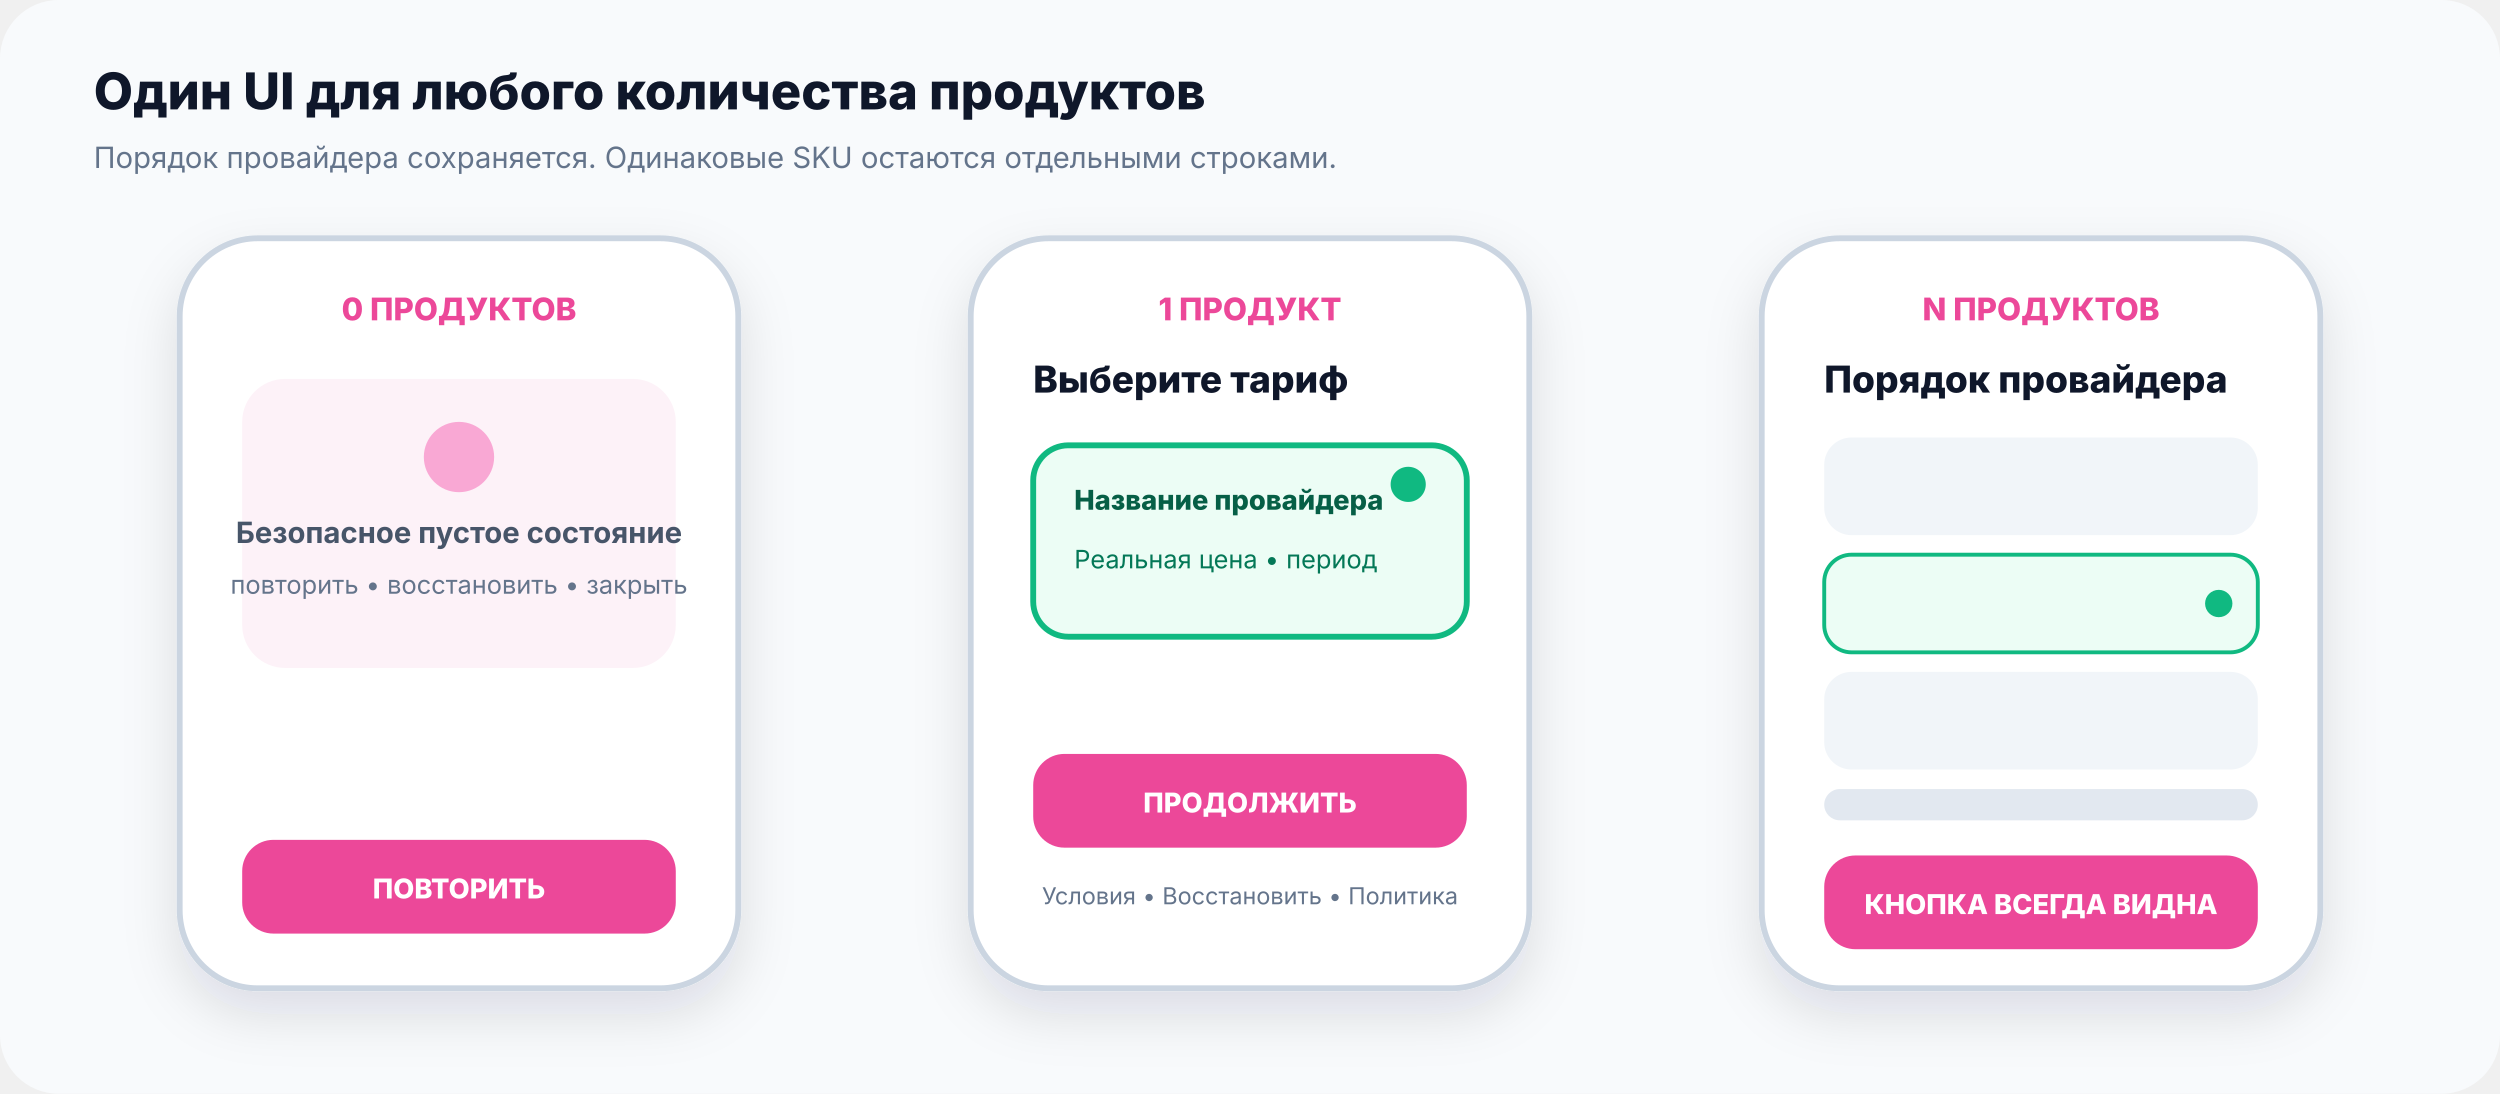
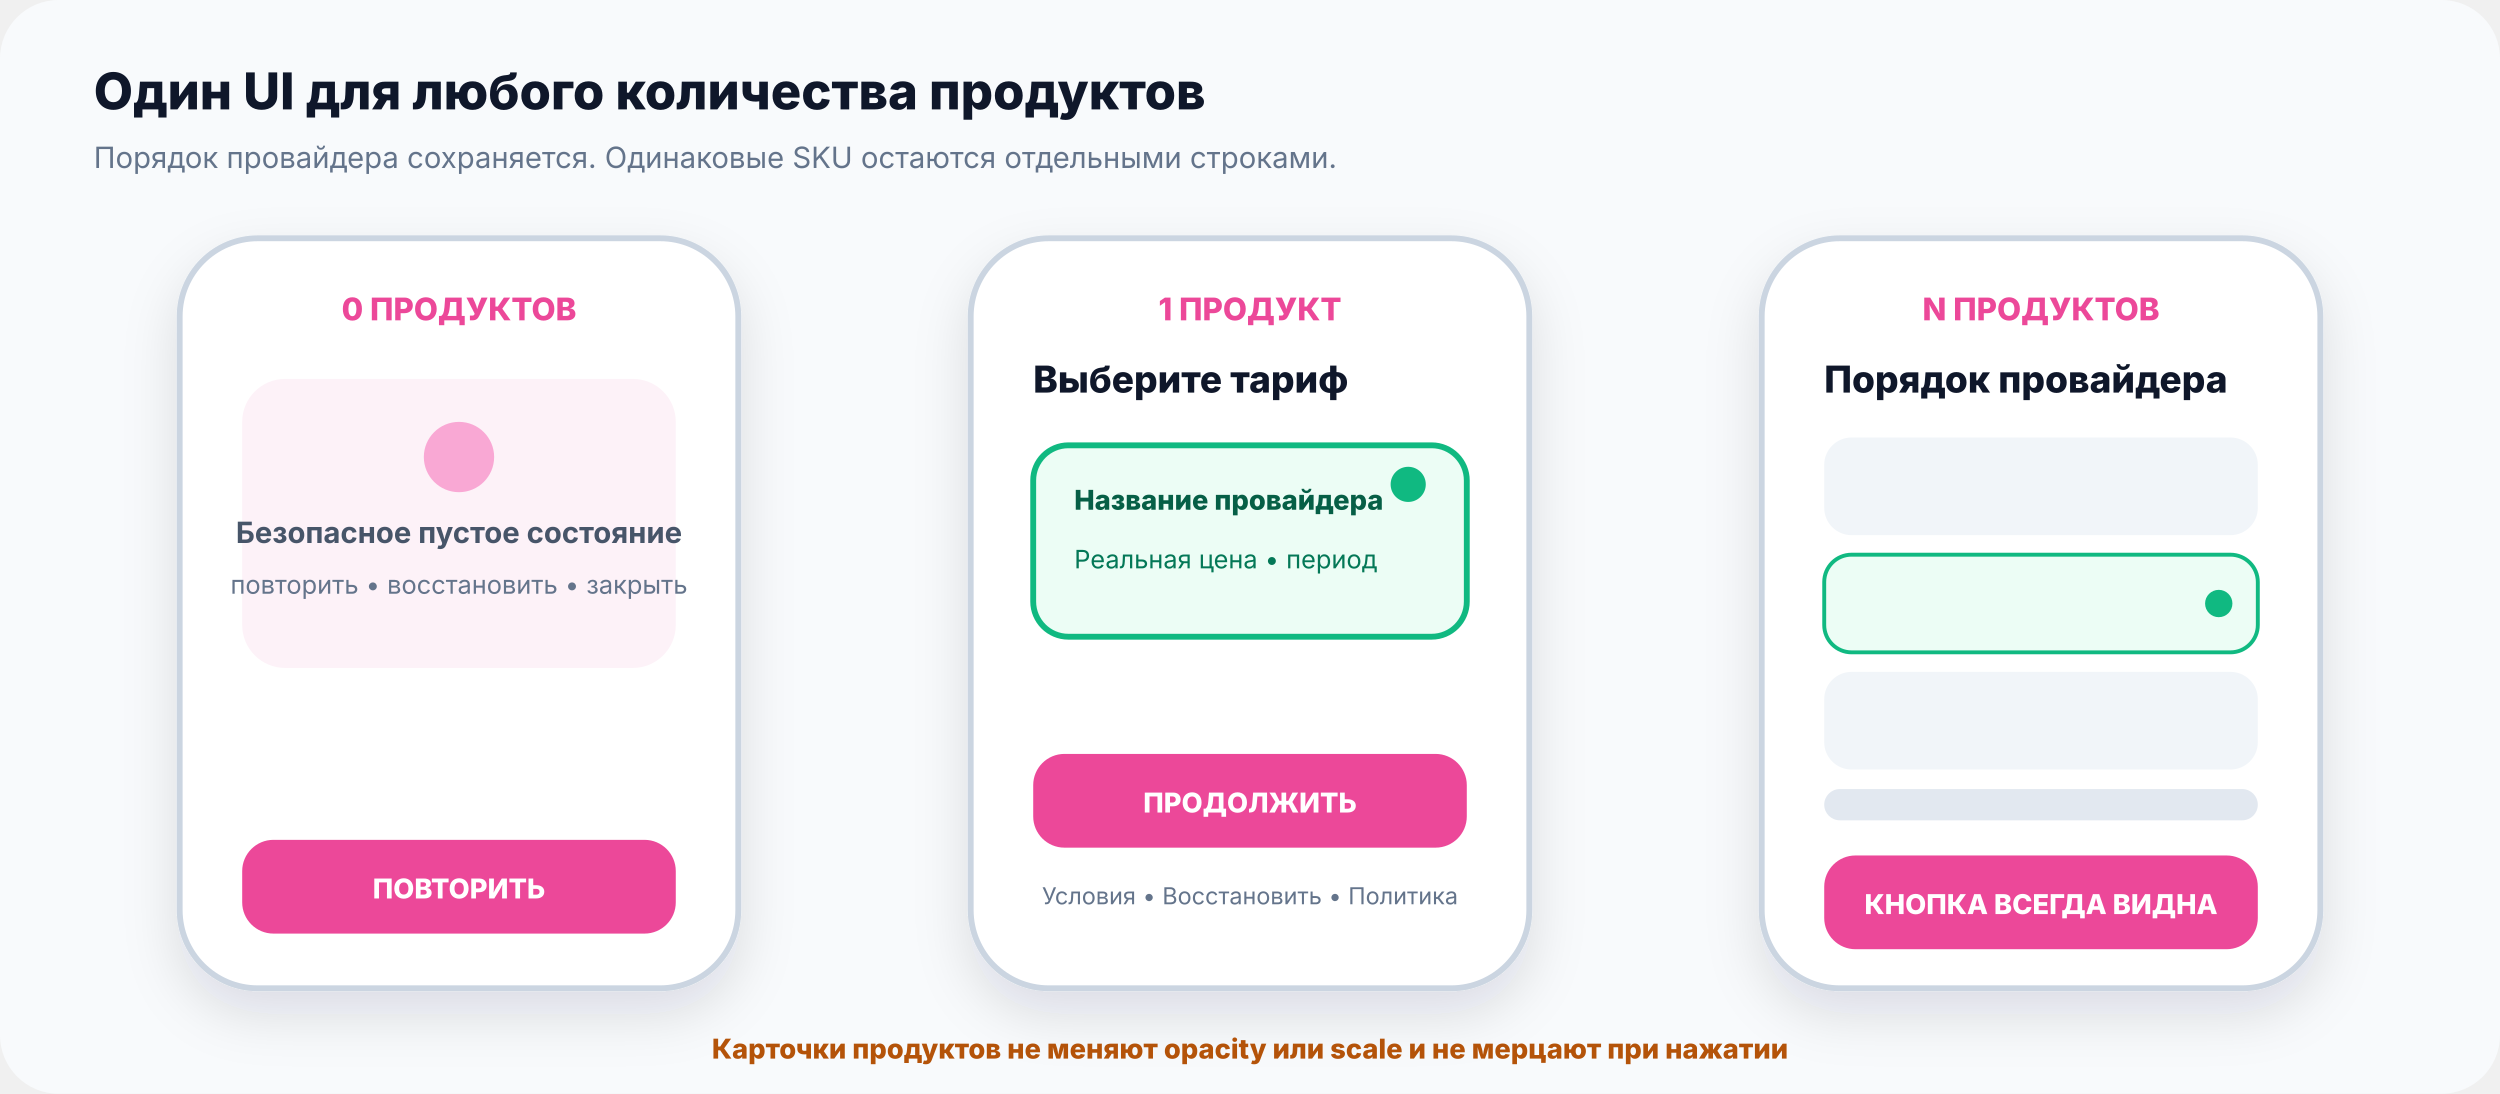
<svg xmlns="http://www.w3.org/2000/svg" width="1280" height="560" viewBox="0 0 1280 560" role="img" aria-labelledby="title description">
  <defs>
    <filter id="shadow" x="-30%" y="-20%" width="160%" height="150%">
      <feDropShadow dx="0" dy="12" stdDeviation="14" flood-color="#0F172A" flood-opacity="0.12" />
    </filter>
  </defs>
  <rect width="1280" height="560" rx="30" fill="#F8FAFC" />
  <text x="48" y="56" fill="#0F172A" font-family="-apple-system,BlinkMacSystemFont,Segoe UI,sans-serif" font-size="26" font-weight="800">Один UI для любого количества продуктов</text>
  <text x="48" y="86" fill="#64748B" font-family="-apple-system,BlinkMacSystemFont,Segoe UI,sans-serif" font-size="15">Порядок провайдера сохраняется. Одинаковые SKU остаются отдельными строками.</text>
  <g filter="url(#shadow)">
    <rect x="92" y="122" width="286" height="384" rx="40" fill="#FFFFFF" stroke="#CBD5E1" stroke-width="3" />
    <rect x="497" y="122" width="286" height="384" rx="40" fill="#FFFFFF" stroke="#CBD5E1" stroke-width="3" />
    <rect x="902" y="122" width="286" height="384" rx="40" fill="#FFFFFF" stroke="#CBD5E1" stroke-width="3" />
  </g>
  <text x="235" y="164" text-anchor="middle" fill="#EC4899" font-family="-apple-system,BlinkMacSystemFont,Segoe UI,sans-serif" font-size="16" font-weight="800">0 ПРОДУКТОВ</text>
  <rect x="124" y="194" width="222" height="148" rx="22" fill="#FDF2F8" />
  <circle cx="235" cy="234" r="18" fill="#F9A8D4" />
  <text x="235" y="278" text-anchor="middle" fill="#475569" font-family="-apple-system,BlinkMacSystemFont,Segoe UI,sans-serif" font-size="15" font-weight="700">Безопасное пустое состояние</text>
  <text x="235" y="304" text-anchor="middle" fill="#64748B" font-family="-apple-system,BlinkMacSystemFont,Segoe UI,sans-serif" font-size="13">повторить • восстановить • закрыть</text>
  <rect x="124" y="430" width="222" height="48" rx="16" fill="#EC4899" />
  <text x="235" y="460" text-anchor="middle" fill="#FFFFFF" font-family="-apple-system,BlinkMacSystemFont,Segoe UI,sans-serif" font-size="14" font-weight="800">ПОВТОРИТЬ</text>
  <text x="640" y="164" text-anchor="middle" fill="#EC4899" font-family="-apple-system,BlinkMacSystemFont,Segoe UI,sans-serif" font-size="16" font-weight="800">1 ПРОДУКТ</text>
  <text x="529" y="201" fill="#0F172A" font-family="-apple-system,BlinkMacSystemFont,Segoe UI,sans-serif" font-size="19" font-weight="800">Выберите тариф</text>
  <rect x="529" y="228" width="222" height="98" rx="18" fill="#ECFDF5" stroke="#10B981" stroke-width="3" />
  <text x="550" y="261" fill="#065F46" font-family="-apple-system,BlinkMacSystemFont,Segoe UI,sans-serif" font-size="14" font-weight="800">Название провайдера</text>
  <text x="550" y="291" fill="#047857" font-family="-apple-system,BlinkMacSystemFont,Segoe UI,sans-serif" font-size="13">Реальная цена • период</text>
  <circle cx="721" cy="248" r="9" fill="#10B981" />
  <rect x="529" y="386" width="222" height="48" rx="16" fill="#EC4899" />
  <text x="640" y="416" text-anchor="middle" fill="#FFFFFF" font-family="-apple-system,BlinkMacSystemFont,Segoe UI,sans-serif" font-size="14" font-weight="800">ПРОДОЛЖИТЬ</text>
  <text x="640" y="463" text-anchor="middle" fill="#64748B" font-family="-apple-system,BlinkMacSystemFont,Segoe UI,sans-serif" font-size="12">Условия • Восстановить • Политика</text>
  <text x="1045" y="164" text-anchor="middle" fill="#EC4899" font-family="-apple-system,BlinkMacSystemFont,Segoe UI,sans-serif" font-size="16" font-weight="800">N ПРОДУКТОВ</text>
  <text x="934" y="201" fill="#0F172A" font-family="-apple-system,BlinkMacSystemFont,Segoe UI,sans-serif" font-size="19" font-weight="800">Порядок провайдера</text>
  <rect x="934" y="224" width="222" height="50" rx="14" fill="#F1F5F9" />
  <rect x="934" y="284" width="222" height="50" rx="14" fill="#ECFDF5" stroke="#10B981" stroke-width="2" />
  <rect x="934" y="344" width="222" height="50" rx="14" fill="#F1F5F9" />
  <rect x="934" y="404" width="222" height="16" rx="8" fill="#E2E8F0" />
  <circle cx="1136" cy="309" r="7" fill="#10B981" />
  <rect x="934" y="438" width="222" height="48" rx="16" fill="#EC4899" />
  <text x="1045" y="468" text-anchor="middle" fill="#FFFFFF" font-family="-apple-system,BlinkMacSystemFont,Segoe UI,sans-serif" font-size="14" font-weight="800">КНОПКА ВСЕГДА ВИДНА</text>
+   <text x="640" y="542" text-anchor="middle" fill="#B45309" font-family="-apple-system,BlinkMacSystemFont,Segoe UI,sans-serif" font-size="14" font-weight="800">Карточки продуктов не меняют opacity или scale и не мерцают при нажатии</text>
</svg>
